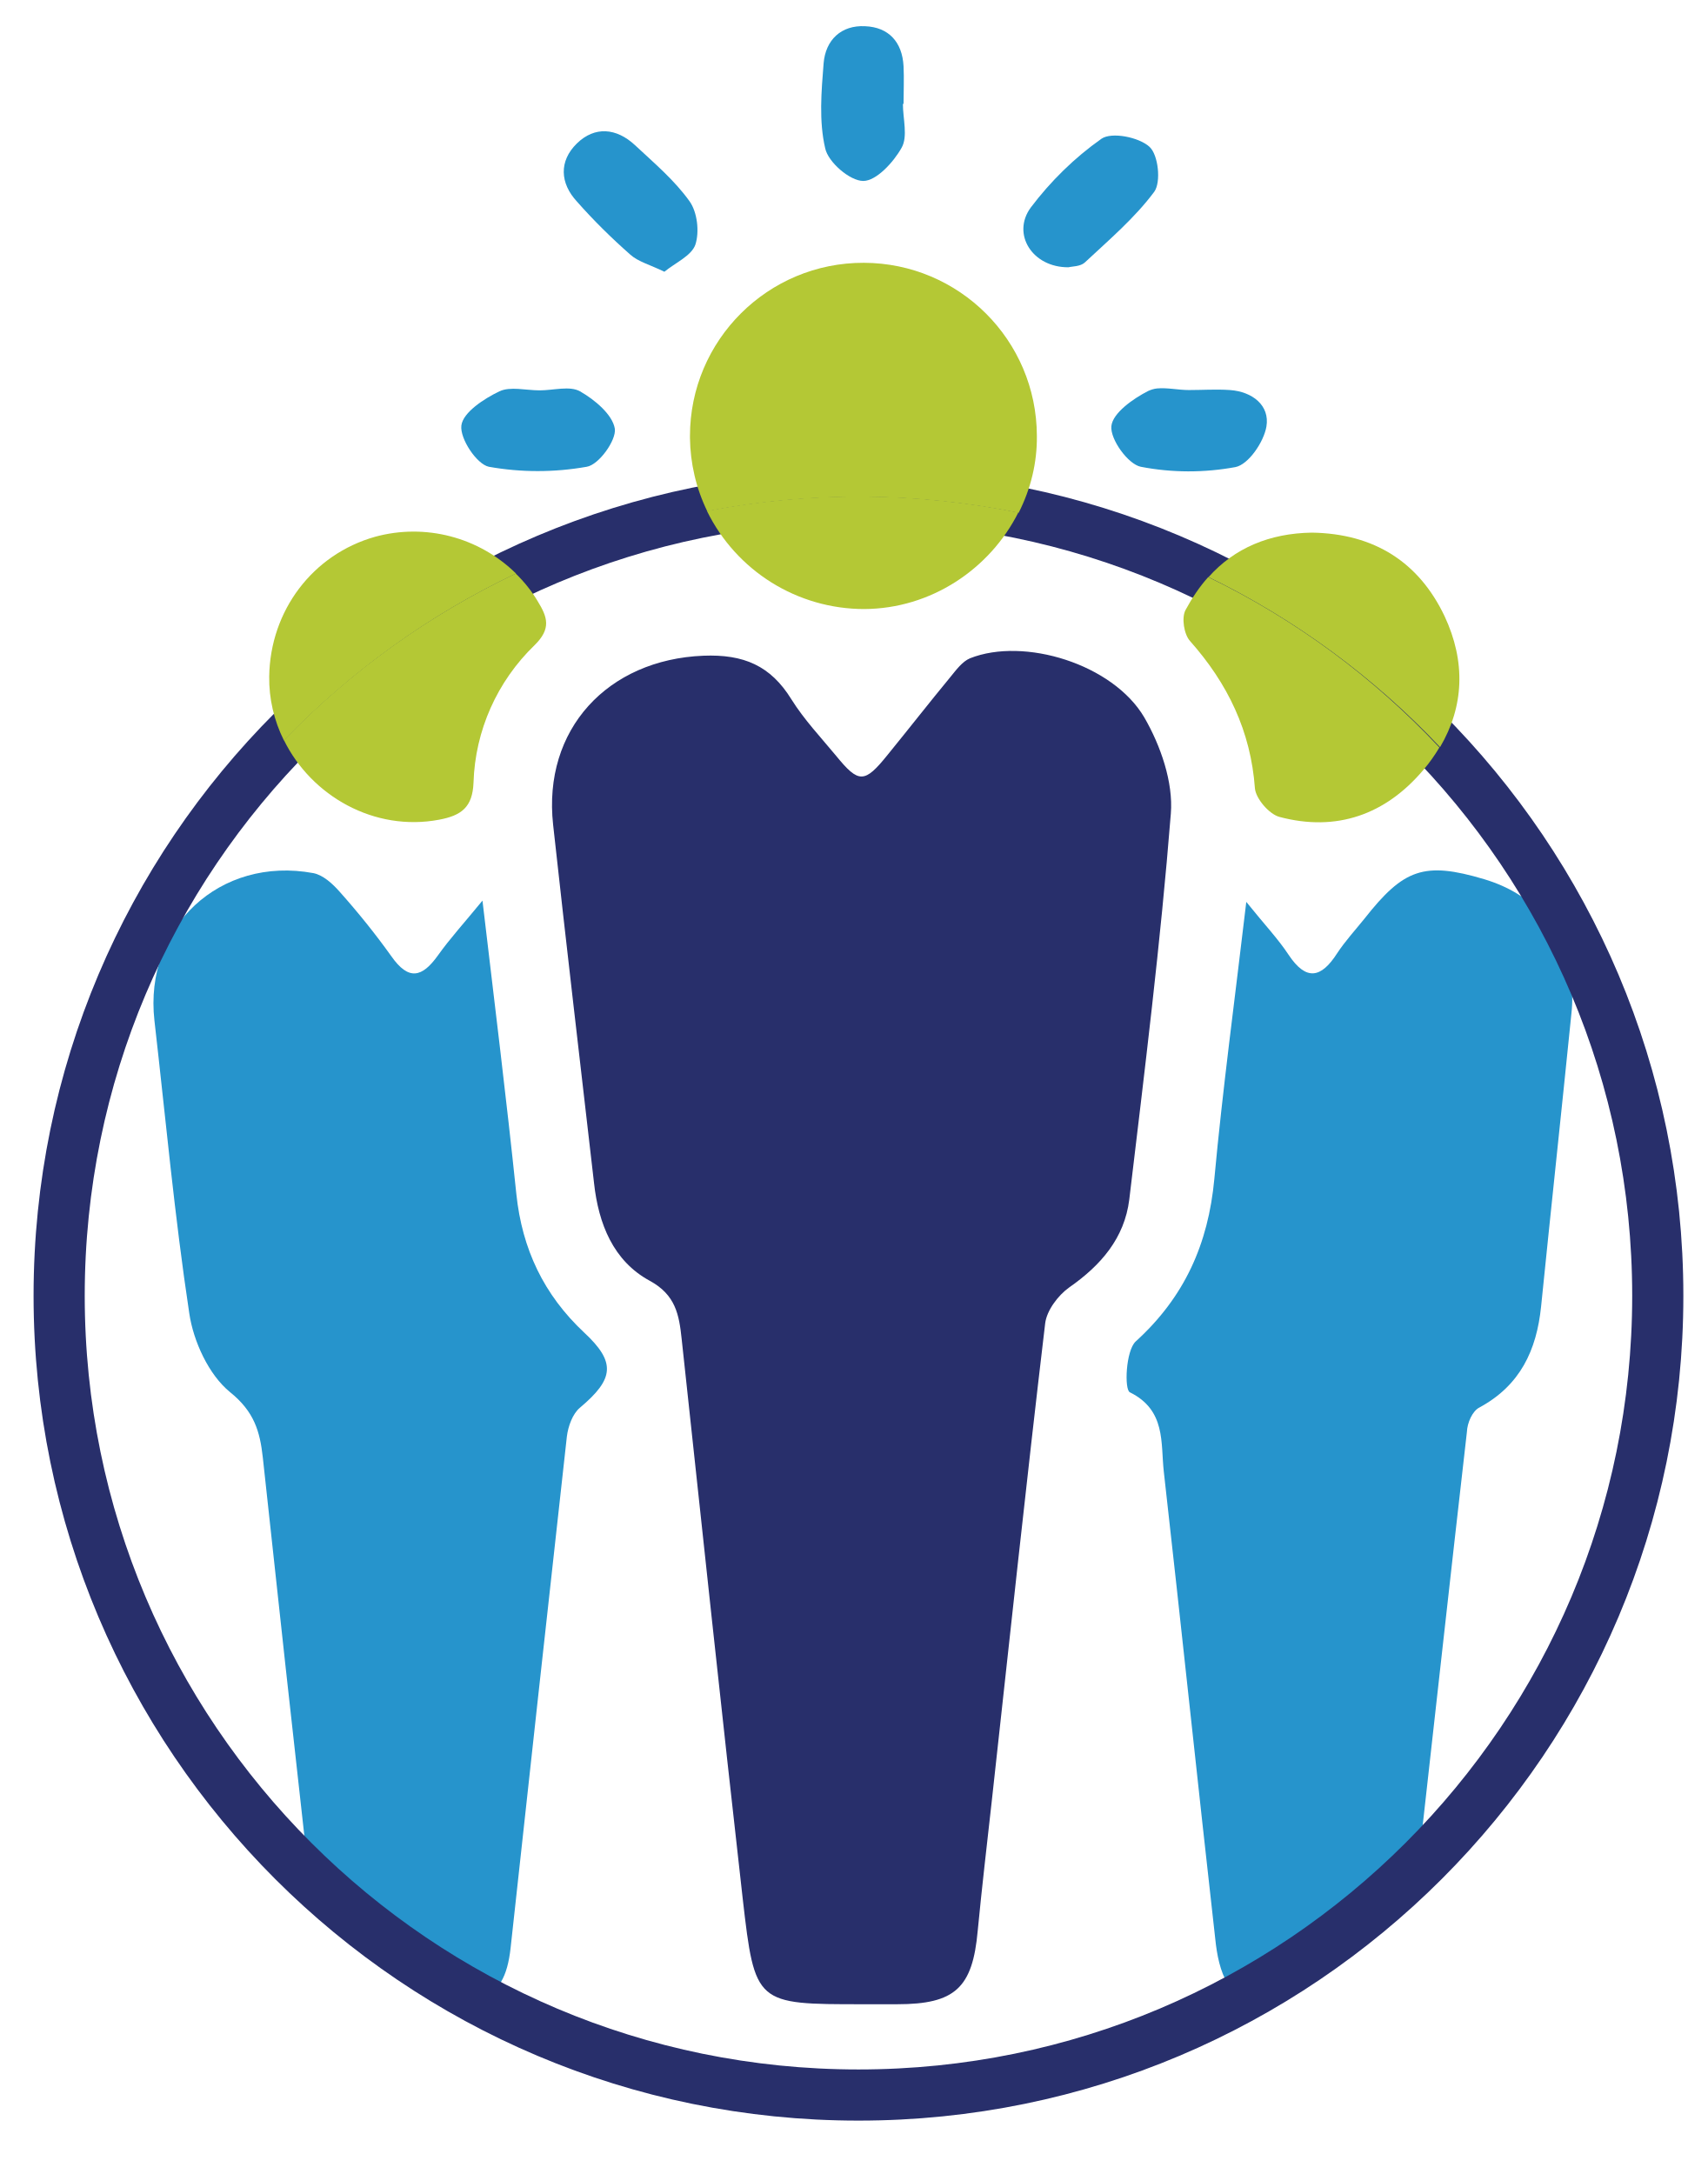
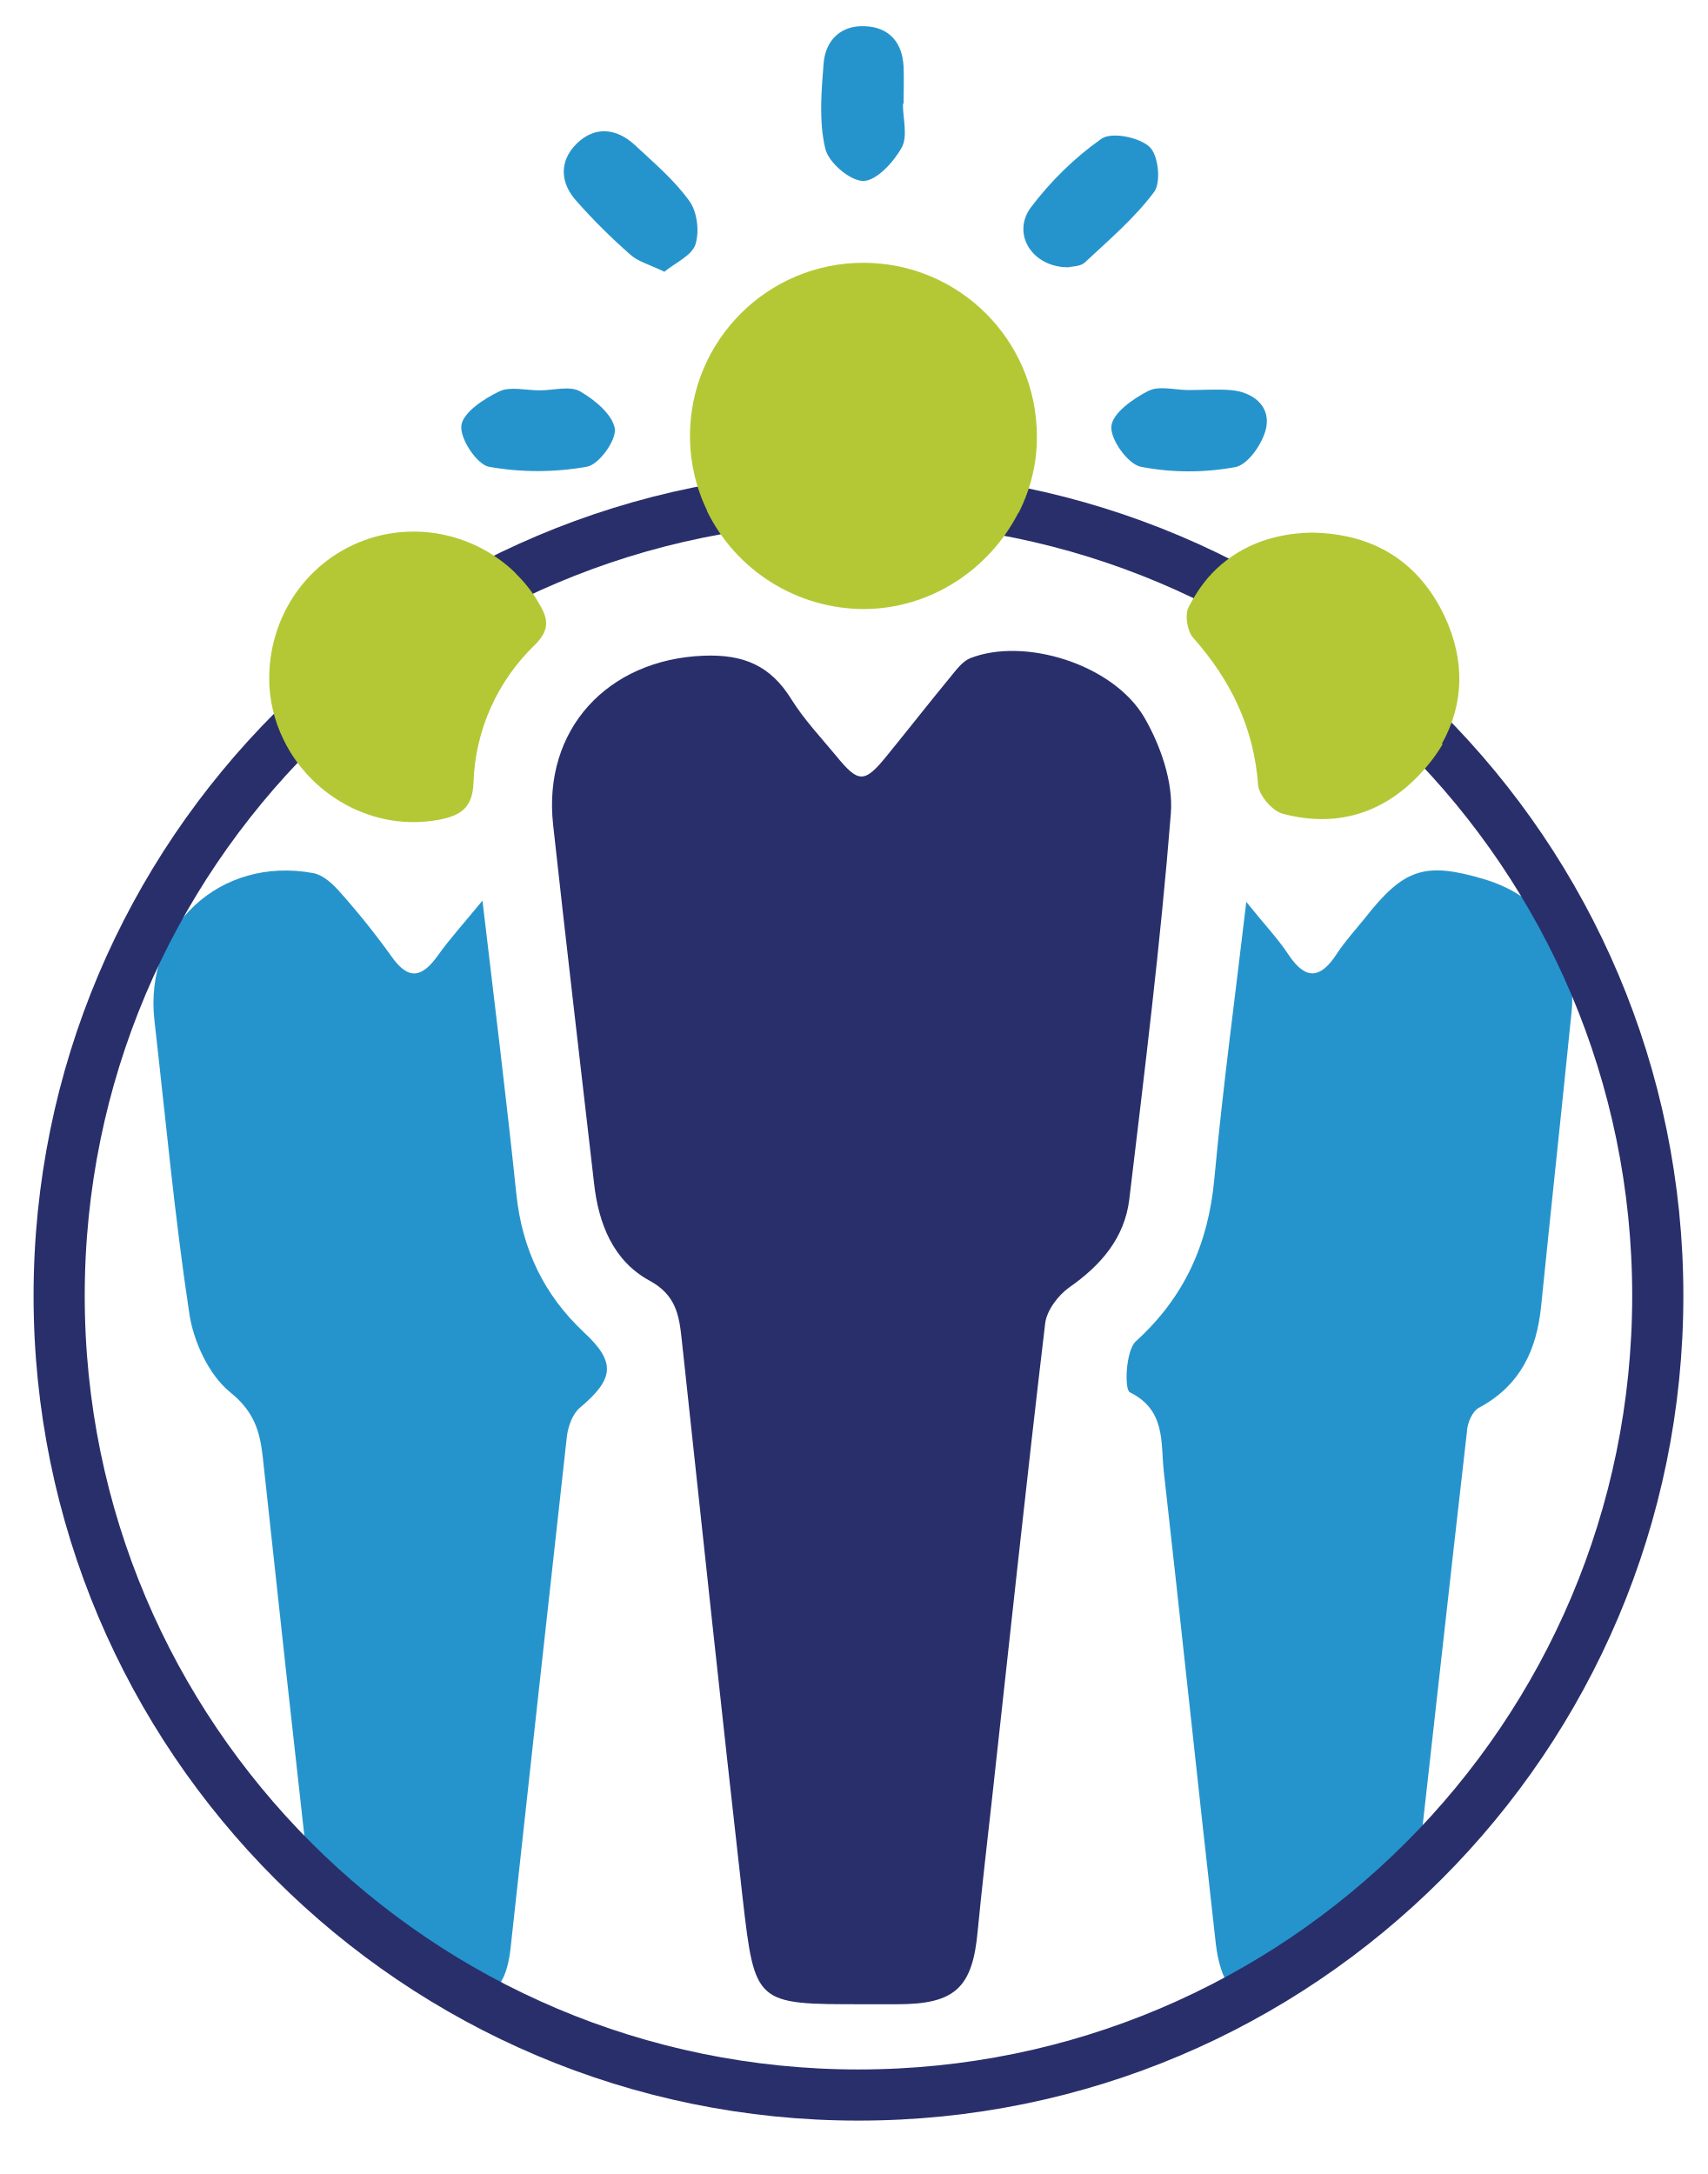
<svg xmlns="http://www.w3.org/2000/svg" version="1.1" id="Layer_1" x="0px" y="0px" viewBox="0 0 534 680" style="enable-background:new 0 0 534 680;" xml:space="preserve">
  <style type="text/css">
	.st0{fill:none;}
	.st1{fill:#2694CC;}
	.st2{fill:#282F6B;}
	.st3{fill:none;stroke:#282F6B;stroke-width:16;stroke-miterlimit:10;}
	.st4{fill:#B4C835;}
</style>
  <path class="st0" d="M371.8,122c4.3,0,8.6-0.2,12.9,0.1C380.3,121.7,376,122,371.8,122c-3.2,0-6.8-0.8-9.9-0.5  C365,121.2,368.6,122,371.8,122z" />
-   <path class="st1" d="M334.2,83.6c1.1-0.3,3.7-0.2,5.1-1.5c7.6-7.1,15.6-13.9,21.7-22.1c2.2-3,1.3-11.6-1.5-14.1  c-3.3-3-11.8-4.7-15-2.5c-8.5,6-15.9,13.3-22.1,21.5C316.3,73.2,322.9,83.7,334.2,83.6z" />
+   <path class="st1" d="M334.2,83.6c1.1-0.3,3.7-0.2,5.1-1.5C346.9,75,354.9,68.2,361,60c2.2-3,1.3-11.6-1.5-14.1  c-3.3-3-11.8-4.7-15-2.5c-8.5,6-15.9,13.3-22.1,21.5C316.3,73.2,322.9,83.7,334.2,83.6z" />
  <path class="st1" d="M371.8,122c-3.2,0-6.8-0.8-9.9-0.5c-1,0.1-1.9,0.4-2.8,0.8c-4.7,2.4-11.1,6.9-11.5,11s5.2,11.9,9.2,12.7  c9.8,1.9,19.8,1.9,29.6,0.1c4.1-0.8,8.9-7.9,9.7-12.7c1.1-6.6-4.4-10.9-11.4-11.4C380.4,121.7,376.1,122,371.8,122z" />
  <path class="st1" d="M197.2,79.7c2.5,2.2,6.1,3.1,10.6,5.3c3.4-2.8,8.5-5,9.7-8.5c1.3-4,0.6-10.1-1.8-13.5  c-4.7-6.6-11.1-12-17.1-17.6c-5.8-5.4-12.6-6-18.2-0.5s-5.3,12.4,0.1,18.2C185.7,69,191.3,74.5,197.2,79.7z" />
  <path class="st1" d="M270,56.6c4.1,0,9.5-5.9,12-10.4c2-3.5,0.4-9.1,0.4-13.7h0.2c0-3.9,0.2-7.9,0-11.8c-0.4-7.6-4.7-12.2-12-12.5  c-7.5-0.4-12.4,4.3-13,11.6c-0.7,8.8-1.5,18.1,0.5,26.6C259,50.7,265.8,56.6,270,56.6z" />
  <path class="st1" d="M152.9,146c10.1,1.8,20.4,1.8,30.6,0c3.8-0.6,9.3-8.3,8.8-11.9c-0.7-4.4-6.3-9.1-10.9-11.7  c-3.2-1.8-8.3-0.3-12.6-0.3l0,0c-4.3,0-9.2-1.3-12.6,0.3c-4.8,2.3-11.4,6.6-11.9,10.7S149.1,145.2,152.9,146z" />
  <path class="st2" d="M366.2,254.5c0.8-9.8-3.2-21.3-8.3-30.1c-9.8-16.7-37.6-25.2-54.5-18.5c-2.4,1-4.3,3.6-6.1,5.8  c-6.6,8-13,16.2-19.6,24.3c-7.3,9.1-9.1,9.1-16.2,0.4c-4.8-5.8-10-11.3-14-17.7c-6.5-10.5-14.9-14.1-27.5-13.6  c-29.9,1.2-50.3,23-47,52.9c4.1,37.4,8.5,74.7,12.8,112.1c1.4,12.7,6,24.3,17.4,30.5c8.1,4.4,9.2,10.6,10,18.2  c6.3,58.4,12.5,116.8,19.1,175.1c3.8,33.1,4.1,33,37.5,33c3.6,0,7.2,0,10.8,0c18.1,0,23.6-5.1,25.2-23c1.3-13.5,2.9-27.1,4.4-40.6  c5.5-49.9,10.8-99.7,16.7-149.4c0.5-4,4-8.7,7.5-11.2c9.9-6.9,17.3-15.4,18.8-27.5C358,335,363,294.8,366.2,254.5z" />
  <path class="st1" d="M159.7,609.3c5.8-53.3,11.7-106.7,17.6-160c0.4-3.2,1.8-7.1,4.1-9c10.7-9,11.3-14.2,1.3-23.5  c-12.6-11.8-19.4-26.1-21.2-43.3c-3.1-29.8-6.8-59.6-10.6-91.8c-5.9,7.2-10.2,11.9-13.9,17.1c-5,7-9.2,8-14.6,0.3  c-5-7-10.4-13.7-16.1-20.1c-2.2-2.5-5.2-5.3-8.3-5.9c-29.2-5.4-53,16.8-49.7,46.1c3.5,30.6,6.3,61.2,10.9,91.6  c1.3,8.8,6.1,19.2,12.7,24.6c7.6,6.1,9.4,12.3,10.3,20.5c4.7,43.7,9.5,87.3,14.4,131c16,15.1,33.9,28.1,53.3,38.5  C156,623.2,158.7,618.3,159.7,609.3z" />
  <path class="st1" d="M462.8,440.2c12.7-6.9,17.8-17.9,19.2-31.5c3.1-30.6,6.4-61.2,9.5-91.8c0.4-3.5,0.3-7.1-0.2-10.6  c-2.4-16.2-11.8-26.7-27.1-31.3c-18.8-5.6-25.2-3.2-37.4,12.3c-2.9,3.6-6.1,7.1-8.6,10.9c-5,7.8-9.7,8.7-15.2,0.4  c-3.3-5-7.5-9.4-13.2-16.5c-3.6,30.6-7.4,58.6-10,86.7c-1.9,20.3-9.3,36.9-24.6,50.8c-3.1,2.9-3.6,15.1-1.8,15.9  c11.3,5.6,9.6,15.8,10.6,24.8c5.5,48.7,10.6,97.5,16.1,146.2c0.5,4.9,1.5,10.2,4,14.2c1.3,1.7,3.1,3,5.1,3.7  c19.8-10.9,38.1-24.5,54.3-40.3c5.1-45.4,10.1-90.8,15.3-136.2C458.9,445.1,460.5,441.3,462.8,440.2z" />
  <circle class="st3" cx="268.5" cy="405.3" r="250" />
-   <path class="st4" d="M117.3,167.9c-19.5,5.5-32.8,23.1-33.1,43.7c-0.1,6.9,1.5,13.8,4.6,20c20.9-21.6,45.4-39.3,72.6-52.2  C149.8,168,133,163.6,117.3,167.9z" />
-   <path class="st4" d="M88.8,231.5c8.6,17.5,28.3,28.7,48.5,24.9c7-1.3,10.5-3.9,10.8-11.6c0.5-16.3,7.4-31.7,19.1-43  c5.3-5.2,4-8.8,1-13.7c-1.9-3.2-4.2-6.1-6.9-8.7C134.2,192.3,109.6,209.9,88.8,231.5z" />
-   <path class="st4" d="M451.8,192.7c-8-16.8-21.9-25.8-41.5-26.1c-13.2,0.2-24.2,4.8-32.3,13.9c27.1,13.2,51.7,31.3,72.4,53.2  C457.9,221,458.5,207,451.8,192.7z" />
-   <path class="st4" d="M377.9,180.5c-2.8,3.1-5.1,6.6-7.1,10.3c-1.3,2.4-0.5,7.6,1.4,9.7c11.8,13.3,19,28.2,20.3,46.1  c0.3,3.2,4.4,8,7.6,8.9c17.9,4.8,33.3-0.7,45.1-14.7c1.9-2.2,3.5-4.5,5-7C429.6,211.8,405.1,193.7,377.9,180.5z" />
-   <path class="st4" d="M270.2,82.2c-30-0.1-54.4,24.2-54.4,54.2c0,0.2,0,0.4,0,0.6c0.1,7.9,1.9,15.7,5.4,22.9  c32.2-6.2,65.2-6,97.4,0.5c3.8-7.5,5.8-15.7,5.7-24.1C324.2,106.4,300,82.3,270.2,82.2z" />
-   <path class="st4" d="M221.1,159.8c9.2,18.8,28.3,30.7,49.2,30.7c20.9-0.1,39.3-12.5,48.2-30.2C286.4,153.8,253.3,153.6,221.1,159.8z  " />
+   <path class="st4" d="M168.2,188.1c-1.9-3.2-4.2-6.1-6.9-8.7c0,0,0,0,0.1,0c-11.6-11.4-28.4-15.8-44.1-11.5  c-19.5,5.5-32.8,23.1-33.1,43.7c-0.1,6.9,1.5,13.8,4.6,20c0,0,0,0,0,0c8.6,17.5,28.3,28.6,48.5,24.8c7-1.3,10.5-3.9,10.8-11.6  c0.5-16.3,7.4-31.7,19.1-43C172.5,196.6,171.2,193,168.2,188.1z" />
+   <path class="st4" d="M451.8,192.7c-8-16.8-21.9-25.8-41.5-26.1c-12.7,0.2-23.4,4.5-31.4,12.9c0,0,0,0,0,0c-0.1,0.1-0.2,0.3-0.3,0.4  c-0.2,0.2-0.4,0.4-0.6,0.6c0,0,0,0,0,0c-2.4,2.8-4.5,6-6.2,9.3c-1.3,2.4-0.5,7.6,1.4,9.7c11.8,13.3,19,28.2,20.3,46.1  c0.3,3.2,4.4,8,7.6,8.9c17.9,4.8,33.3-0.7,45.1-14.7c1.9-2.2,3.5-4.5,5-7c-0.1-0.1-0.1-0.1-0.2-0.2  C457.9,220.2,458.3,206.6,451.8,192.7z" />
+   <path class="st4" d="M324.3,136.3c-0.1-29.9-24.3-54-54.1-54.1c-30-0.1-54.4,24.2-54.4,54.2c0,0.2,0,0.4,0,0.6  c0.1,7.9,1.9,15.6,5.4,22.8c0,0,0,0-0.1,0c9.2,18.8,28.3,30.7,49.2,30.7c20.9-0.1,39.2-12.5,48.2-30.1c0,0,0.1,0,0.1,0  C322.4,152.9,324.4,144.7,324.3,136.3z" />
</svg>
